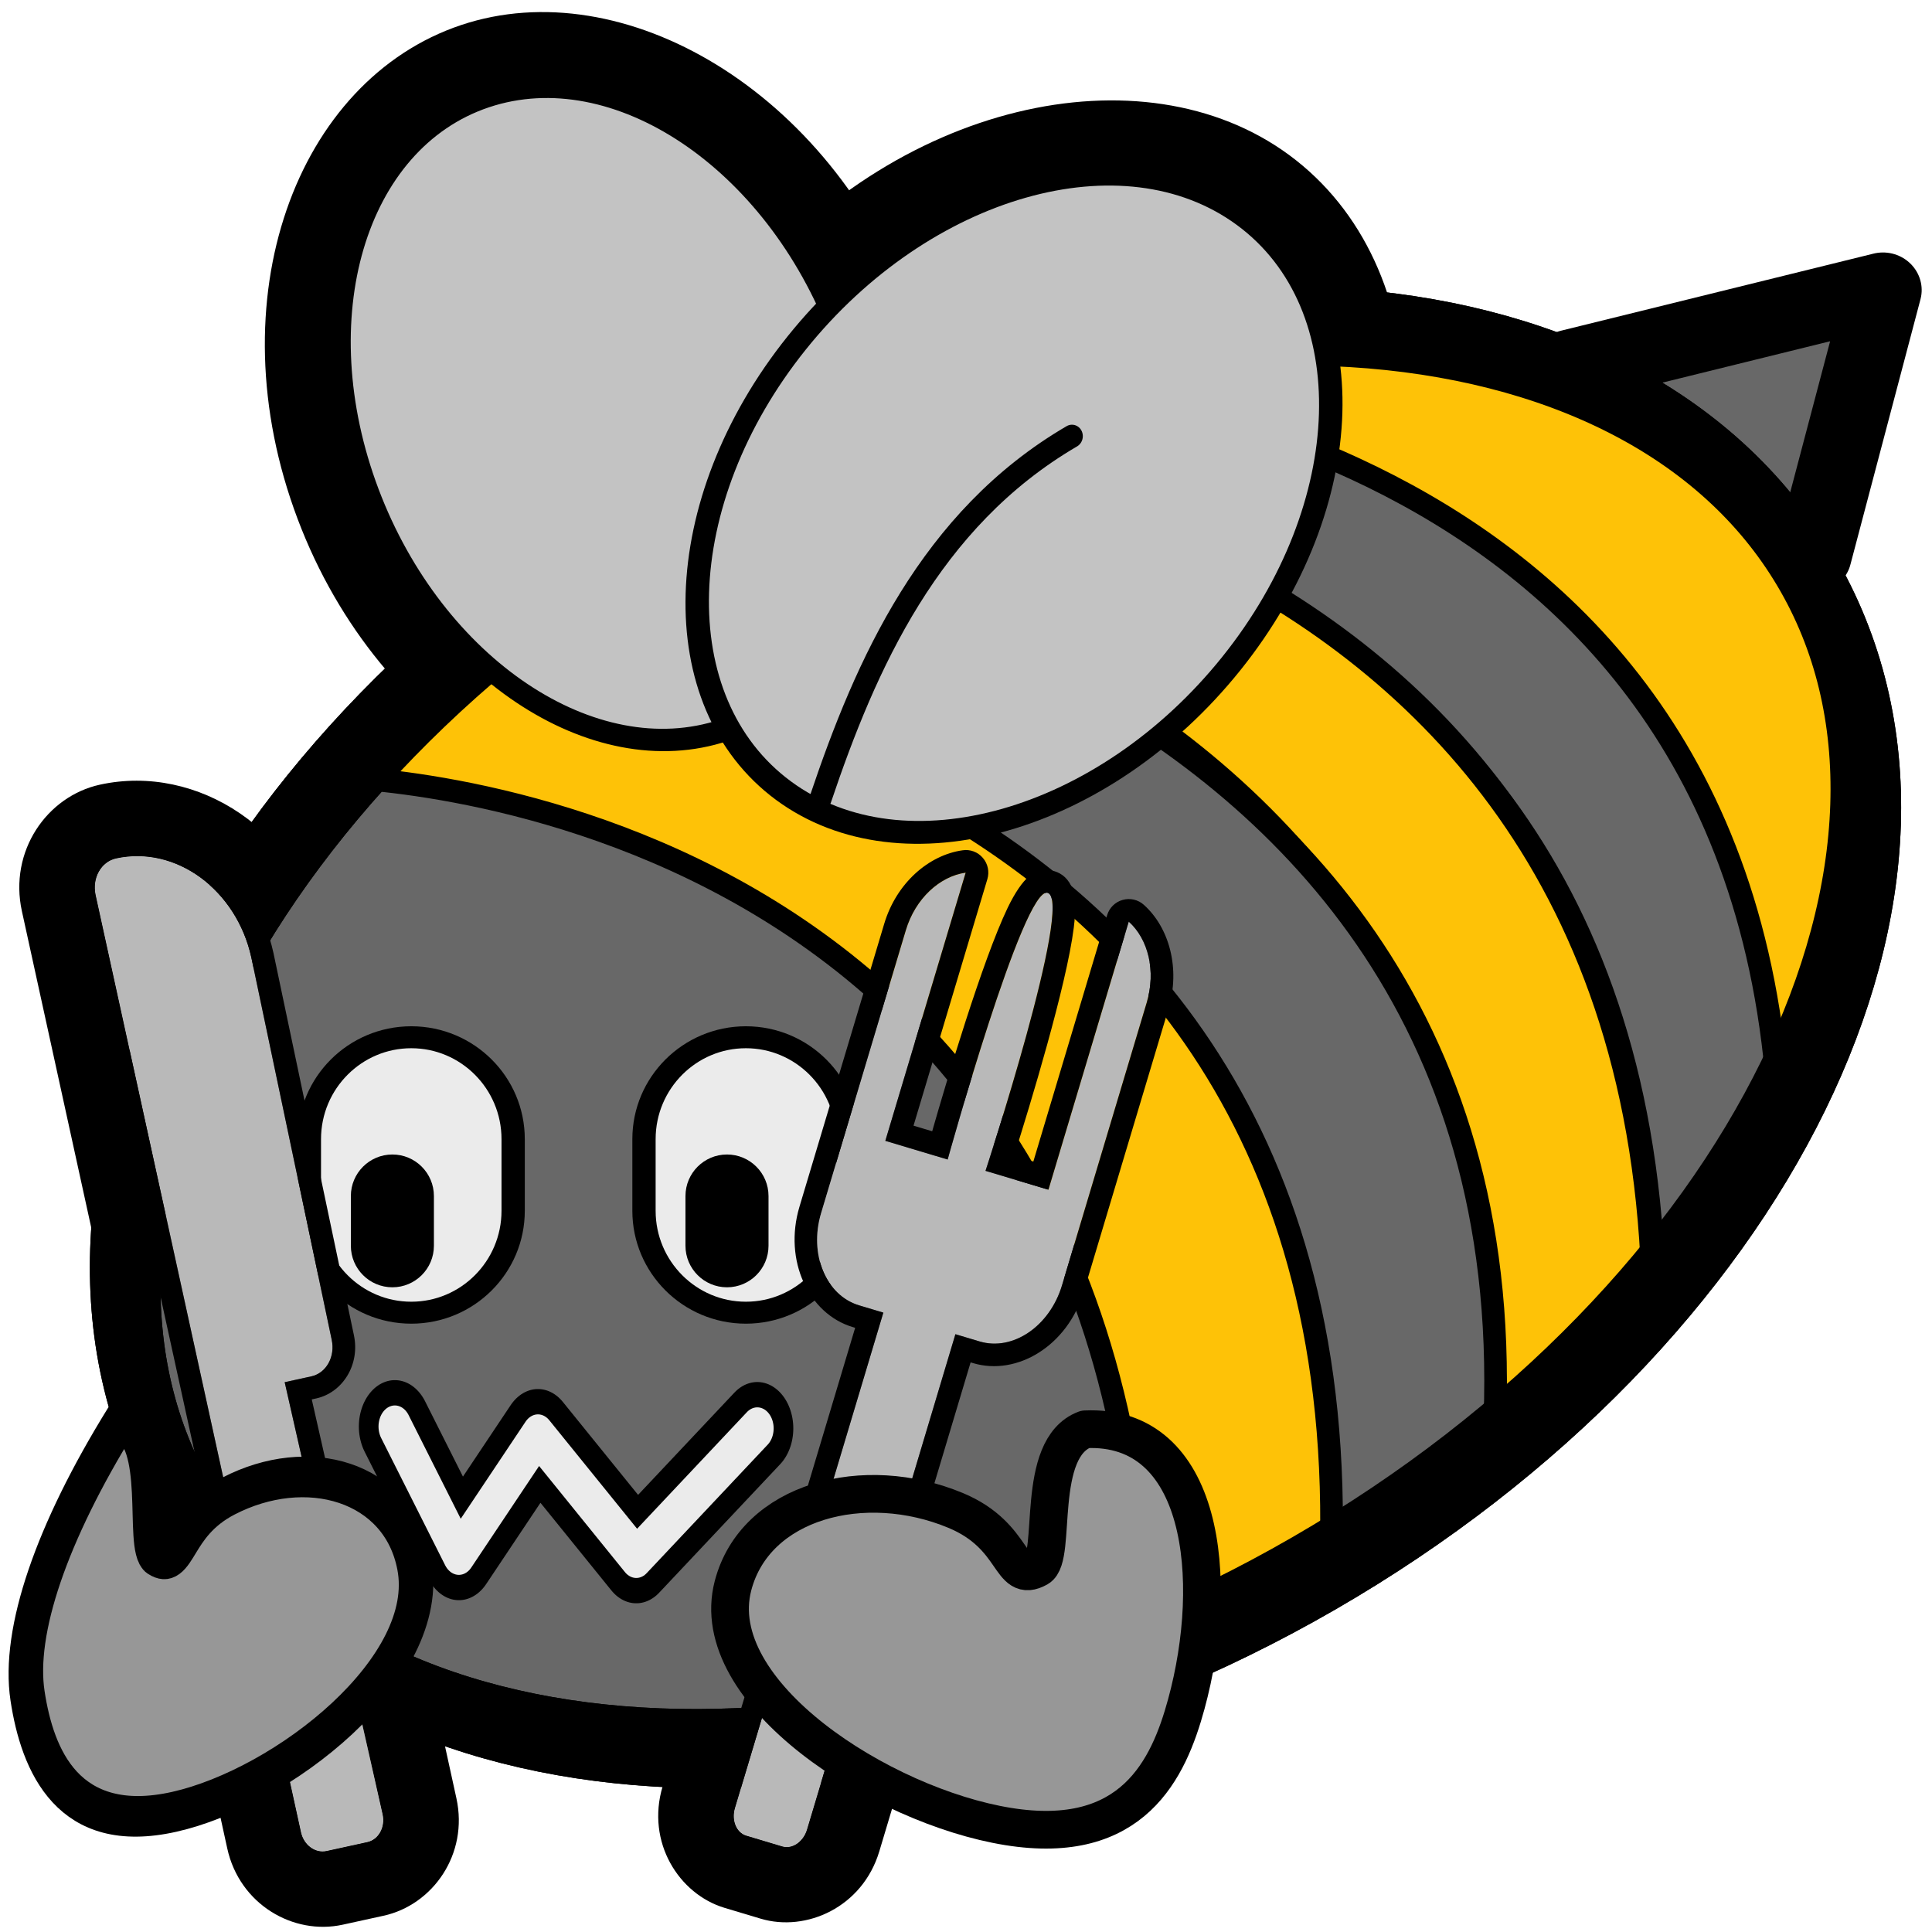
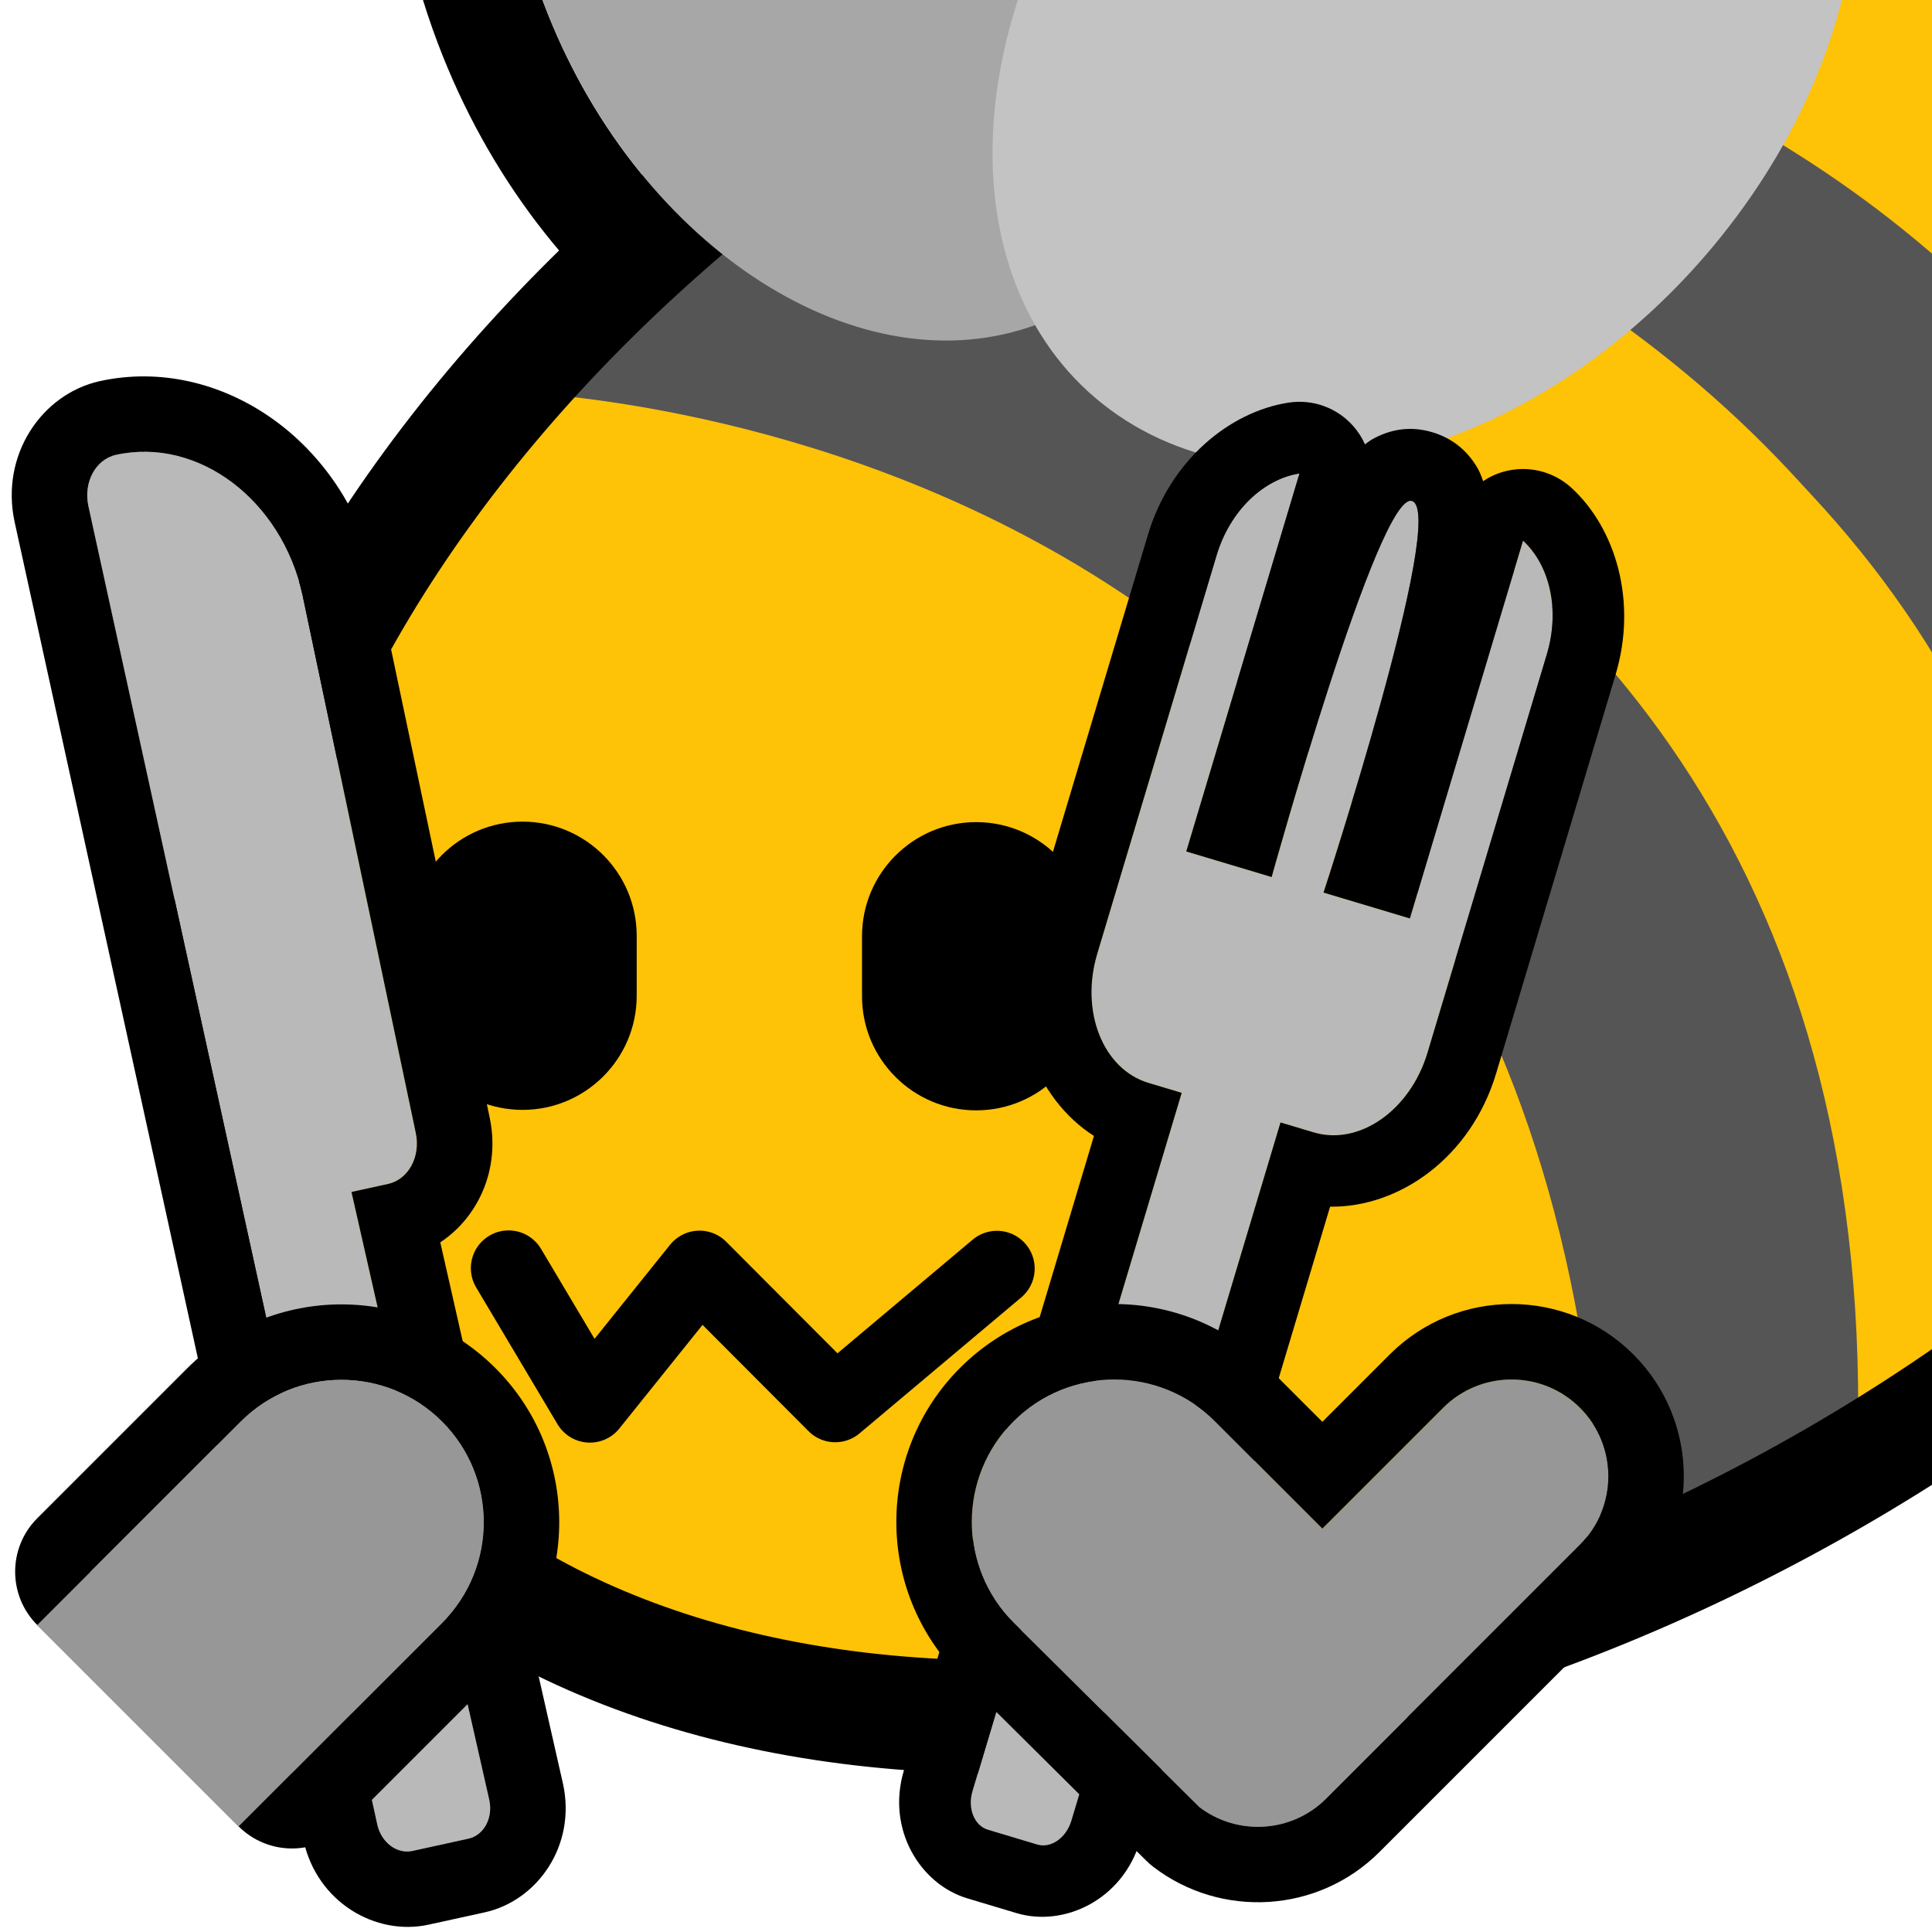
<svg xmlns="http://www.w3.org/2000/svg" width="100%" height="100%" viewBox="0 0 256 256" version="1.1" xml:space="preserve" style="fill-rule:evenodd;clip-rule:evenodd;stroke-linecap:round;stroke-linejoin:round;stroke-miterlimit:1.5;">
-   <g transform="matrix(1,0,0,1,-1405,-1405)">
-     <g id="blobbee_cutlery" transform="matrix(1,0,0,1,1405,1405)">
-       <rect x="0" y="0" width="256" height="256" style="fill:none;" />
-       <g id="Sting" transform="matrix(0.78314,0.139967,-0.135634,0.7589,67.2303,-21.11)">
-         <path d="M189.771,56.854L238.765,34.355L235.05,81.388" style="fill:rgb(104,104,104);stroke:black;stroke-width:12.77px;" />
-       </g>
-       <g id="Fork" transform="matrix(1.15038,0.344594,-0.42392,1.4152,-813.146,-2764.36)">
-         <path d="M1435.79,1730.4C1430.29,1728.44 1426.07,1723.66 1426.07,1717.66L1426.07,1691.17C1426.07,1685.3 1430.2,1680.49 1435.4,1678.53C1437.47,1677.75 1439.83,1677.71 1441.91,1678.37C1443.14,1677.8 1444.56,1677.47 1446.07,1677.47L1450.43,1677.47C1451.96,1677.47 1453.4,1677.81 1454.63,1678.39C1456.75,1677.72 1459.14,1677.77 1461.24,1678.57C1466.38,1680.54 1470.47,1685.33 1470.47,1691.17L1470.47,1717.66C1470.47,1723.66 1466.24,1728.44 1460.75,1730.4L1460.75,1770.99C1460.75,1776.23 1455.58,1779.83 1450.34,1779.83L1446.19,1779.83C1440.95,1779.83 1435.79,1776.23 1435.79,1770.99L1435.79,1730.4ZM1444.12,1724.6L1444.12,1770.99C1444.12,1772.13 1445.05,1773.07 1446.19,1773.07L1450.34,1773.07C1451.49,1773.07 1452.42,1772.13 1452.42,1770.99L1452.42,1724.6L1455.2,1724.6C1459.03,1724.6 1462.14,1721.49 1462.14,1717.66L1462.14,1691.17C1462.14,1688.22 1460.29,1685.69 1457.68,1684.69L1457.68,1709.79L1450.43,1709.79L1450.43,1684.24L1446.07,1684.24L1446.07,1709.79L1438.89,1709.79L1438.89,1684.68C1436.27,1685.66 1434.39,1688.2 1434.39,1691.17L1434.39,1717.66C1434.39,1721.49 1437.5,1724.6 1441.33,1724.6L1444.12,1724.6Z" />
-       </g>
-       <g id="Knife" transform="matrix(1.30419,-0.285763,0.323957,1.47849,-2499.36,-1944.93)">
-         <path d="M1522.87,1731.51L1522.87,1770.99C1522.87,1776 1518.32,1779.67 1513.31,1779.67L1509.16,1779.67C1504.15,1779.67 1499.59,1776 1499.59,1770.99L1499.59,1686.99C1499.59,1681.61 1504.45,1677.63 1509.84,1677.63C1519.77,1677.63 1528.34,1685.31 1528.34,1695.25L1528.34,1723.25C1528.34,1726.94 1526.05,1729.97 1522.87,1731.51ZM1515.38,1726L1518.09,1726C1519.61,1726 1520.85,1724.77 1520.85,1723.25L1520.85,1695.25C1520.85,1689.17 1515.91,1684.24 1509.84,1684.24C1508.32,1684.24 1507.08,1685.47 1507.08,1686.99L1507.08,1770.99C1507.08,1772.13 1508.01,1773.07 1509.16,1773.07L1513.31,1773.07C1514.45,1773.07 1515.38,1772.13 1515.38,1770.99L1515.38,1726Z" />
-       </g>
-       <g id="Body" transform="matrix(0.994109,-0.573949,0.761422,1.28301,-120.17,92.6047)">
-         <ellipse cx="168.926" cy="110.515" rx="107.942" ry="55.376" style="fill:rgb(104,104,104);stroke:black;stroke-width:7.47px;" />
-       </g>
-       <g id="Wings-outline" transform="matrix(0.959562,0.127262,-0.127262,0.959562,7.56883,-6.44254)">
-         <g transform="matrix(1.17688,-0.575088,0.651434,1.21399,-55.8934,35.953)">
-           <path d="M87.433,14.046C105.289,14.046 121.064,31.835 121.064,54.906C121.064,78.317 104.954,96.336 86.833,96.336C68.977,96.336 53.202,78.546 53.202,55.475C53.202,32.064 69.312,14.046 87.433,14.046ZM87.133,21.55C72.762,21.55 61.095,36.624 61.095,55.191C61.095,73.758 72.762,88.832 87.133,88.832C101.504,88.832 113.171,73.758 113.171,55.191C113.171,36.624 101.504,21.55 87.133,21.55Z" />
-         </g>
-         <g transform="matrix(1.24343,0.685066,-0.776012,1.28263,74.2693,-72.8119)">
-           <path d="M86.838,14.653C104.667,14.653 120.454,32.436 120.454,55.47C120.454,78.17 104.998,95.729 87.428,95.729C69.599,95.729 53.812,77.946 53.812,54.911C53.812,32.211 69.268,14.653 86.838,14.653ZM87.133,21.55C72.762,21.55 61.095,36.624 61.095,55.191C61.095,73.758 72.762,88.832 87.133,88.832C101.504,88.832 113.171,73.758 113.171,55.191C113.171,36.624 101.504,21.55 87.133,21.55Z" />
-         </g>
-       </g>
-       <g id="Stripes" transform="matrix(1,0,0,1,4.4273,10.012)">
-         <g transform="matrix(1,-7.43708e-18,-7.43708e-18,1,92.3462,-63.8411)">
-           <path d="M37.588,107.021C36.302,108.044 130.102,103.736 138.911,199.269C185.818,73.536 38.054,97.55 37.588,107.021Z" style="fill:rgb(254,194,7);stroke:black;stroke-width:3px;" />
-         </g>
-         <g transform="matrix(1,-7.43708e-18,-7.43708e-18,1,73.4912,-52.6421)">
-           <path d="M157.766,189.064C152.141,96.884 58.714,94.709 59.225,91.972L24.408,104.867C24.408,104.867 137.219,103.115 141.236,211.738L154.889,190.72" style="fill:rgb(104,104,104);stroke:black;stroke-width:3px;" />
-         </g>
-         <g transform="matrix(1,-7.43708e-18,-7.43708e-18,1,55.5726,-39.8214)">
-           <path d="M138.184,221.282L158.96,198.917C155.015,90.156 39.958,88.264 39.959,88.304L21.516,99.184C21.345,99.215 140.506,108.796 138.184,221.282Z" style="fill:rgb(254,194,7);stroke:black;stroke-width:3px;" />
-         </g>
-         <g transform="matrix(1,-7.43708e-18,-7.43708e-18,1,25.9786,-19.0024)">
-           <path d="M52.67,78.448L32.777,93.969C32.777,93.969 147.14,105.355 145.924,216.369L167.401,201.973C175.368,91.857 51.46,79.379 49.702,80.764" style="fill:rgb(104,104,104);stroke:black;stroke-width:3px;" />
-         </g>
-         <g transform="matrix(1,-7.43708e-18,-7.43708e-18,1,-0.424026,-0.546032)">
-           <path d="M54.907,77.629L39.992,93.485C39.992,93.485 145.269,94.435 147.67,208.921L172.327,197.913C176.533,83.454 58.325,78.845 54.907,77.629Z" style="fill:rgb(254,194,7);stroke:black;stroke-width:3px;" />
-         </g>
-       </g>
-       <g id="Face" transform="matrix(1,0,0,1,-3.8947,1.36785)">
-         <g id="Mouth" transform="matrix(0.658566,-1.17246e-18,-3.87825e-17,0.848272,3.90699,42.2986)">
-           <path d="M79.429,171.352L92.31,191.237L108.219,172.744L128,191.722L152.351,171.648" style="fill:none;stroke:black;stroke-width:14.49px;stroke-miterlimit:2;" />
-           <path d="M79.429,171.352L92.31,191.237L108.219,172.744L128,191.722L152.351,171.648" style="fill:none;stroke:rgb(235,235,235);stroke-width:6.58px;" />
-         </g>
-         <g id="Eyes" transform="matrix(0.856324,0.124954,-0.124954,0.856324,35.143,7.15355)">
-           <g id="Right-eye" transform="matrix(1.56791,-0.228787,0.215752,1.47858,-150.38,17.2361)">
-             <path d="M154.615,113.255C154.615,107.493 150.203,102.815 144.77,102.815C139.336,102.815 134.924,107.493 134.924,113.255L134.924,120.6C134.924,126.362 139.336,131.04 144.77,131.04C150.203,131.04 154.615,126.362 154.615,120.6L154.615,113.255Z" style="fill:rgb(235,235,235);stroke:black;stroke-width:2.25px;" />
-           </g>
-           <g id="Right-eye1" transform="matrix(0.639006,-0.0932429,0.104024,0.712889,-4.68472,94.5194)">
-             <path d="M154.615,111.64C154.615,106.77 150.203,102.815 144.77,102.815C139.336,102.815 134.924,106.77 134.924,111.64L134.924,122.216C134.924,127.086 139.336,131.04 144.77,131.04C150.203,131.04 154.615,127.086 154.615,122.216L154.615,111.64Z" />
-           </g>
-           <g id="Left-eye" transform="matrix(1.56791,-0.228787,0.215752,1.47858,-201.077,24.6337)">
-             <path d="M154.615,113.255C154.615,107.493 150.203,102.815 144.77,102.815C139.336,102.815 134.924,107.493 134.924,113.255L134.924,120.6C134.924,126.362 139.336,131.04 144.77,131.04C150.203,131.04 154.615,126.362 154.615,120.6L154.615,113.255Z" style="fill:rgb(235,235,235);stroke:black;stroke-width:2.25px;" />
-           </g>
-           <g id="Right-eye2" transform="matrix(0.639006,-0.0932429,0.104024,0.712889,-55.3816,101.917)">
-             <path d="M154.615,111.64C154.615,106.77 150.203,102.815 144.77,102.815C139.336,102.815 134.924,106.77 134.924,111.64L134.924,122.216C134.924,127.086 139.336,131.04 144.77,131.04C150.203,131.04 154.615,127.086 154.615,122.216L154.615,111.64Z" />
-           </g>
-         </g>
-       </g>
-       <g id="Body-outline" transform="matrix(0.994109,-0.573949,0.761422,1.28301,-120.17,92.6047)">
-         <ellipse cx="168.926" cy="110.515" rx="107.942" ry="55.376" style="fill:none;stroke:black;stroke-width:7.47px;" />
-       </g>
-       <g id="Wings" transform="matrix(0.959562,0.127262,-0.127262,0.959562,7.56883,-6.44254)">
-         <g id="Back-wing" transform="matrix(1.17688,-0.575088,0.651434,1.21399,-55.8934,35.953)">
-           <ellipse cx="87.133" cy="55.191" rx="26.038" ry="33.641" style="fill:rgb(195,195,195);stroke:black;stroke-width:2.26px;" />
-         </g>
-         <g id="Front-wing" transform="matrix(0.946806,0,0,0.999012,5.86837,0.313874)">
-           <g id="Front-wing-main" transform="matrix(1.31328,0.685743,-0.81961,1.2839,72.2439,-73.1981)">
-             <ellipse cx="87.133" cy="55.191" rx="26.038" ry="33.641" style="fill:rgb(195,195,195);stroke:black;stroke-width:2.17px;" />
-           </g>
-           <path id="Front-wing-line" d="M119.334,101.013C123.249,82.03 129.669,61.104 148.451,47.276" style="fill:none;stroke:black;stroke-width:3.18px;" />
-         </g>
-       </g>
-       <g id="Fork1" transform="matrix(1.15038,0.344594,-0.42392,1.4152,-813.146,-2764.36)">
-         <path d="M1444.12,1724.6L1441.33,1724.6C1437.5,1724.6 1434.39,1721.49 1434.39,1717.66L1434.39,1691.17C1434.39,1688.2 1436.27,1685.66 1438.89,1684.68L1438.89,1709.79L1446.07,1709.79C1446.07,1709.79 1445.42,1684.29 1448.2,1684.3C1451.24,1684.32 1450.43,1709.79 1450.43,1709.79L1457.68,1709.79L1457.68,1684.69C1460.29,1685.69 1462.14,1688.22 1462.14,1691.17L1462.14,1717.66C1462.14,1721.49 1459.03,1724.6 1455.2,1724.6L1452.42,1724.6L1452.42,1770.99C1452.42,1772.13 1451.49,1773.07 1450.34,1773.07L1446.19,1773.07C1445.05,1773.07 1444.12,1772.13 1444.12,1770.99L1444.12,1724.6Z" style="fill:rgb(185,185,185);" />
-         <path d="M1441.62,1726.63L1441.33,1726.63C1436.28,1726.63 1431.9,1722.71 1431.9,1717.66L1431.9,1691.17C1431.9,1687.33 1434.45,1684.11 1437.85,1682.84C1438.62,1682.54 1439.52,1682.59 1440.24,1682.97C1440.96,1683.34 1441.39,1683.99 1441.39,1684.68C1441.39,1684.68 1441.39,1707.76 1441.39,1707.76L1443.54,1707.76C1443.47,1703.11 1443.44,1691.82 1444.44,1686.63C1444.74,1685.08 1445.21,1683.97 1445.67,1683.42C1446.41,1682.54 1447.36,1682.27 1448.22,1682.27C1449.08,1682.27 1449.99,1682.55 1450.73,1683.37C1451.22,1683.92 1451.74,1685.05 1452.06,1686.62C1453.13,1691.82 1453.06,1703.1 1452.97,1707.76C1452.97,1707.76 1455.19,1707.76 1455.19,1707.76L1455.19,1684.69C1455.19,1684 1455.62,1683.35 1456.35,1682.98C1457.07,1682.61 1457.98,1682.56 1458.75,1682.86C1462.12,1684.15 1464.64,1687.35 1464.64,1691.17L1464.64,1717.66C1464.64,1722.71 1460.26,1726.63 1455.2,1726.63C1455.2,1726.63 1454.92,1726.63 1454.92,1726.63L1454.92,1770.99C1454.92,1773.36 1452.71,1775.1 1450.34,1775.1L1446.19,1775.1C1443.82,1775.1 1441.62,1773.36 1441.62,1770.99L1441.62,1726.63ZM1444.12,1724.6L1444.12,1770.99C1444.12,1772.13 1445.05,1773.07 1446.19,1773.07L1450.34,1773.07C1451.49,1773.07 1452.42,1772.13 1452.42,1770.99L1452.42,1724.6L1455.2,1724.6C1459.03,1724.6 1462.14,1721.49 1462.14,1717.66L1462.14,1691.17C1462.14,1688.22 1460.29,1685.69 1457.68,1684.69L1457.68,1709.79L1450.43,1709.79C1450.43,1709.79 1451.24,1684.32 1448.2,1684.3C1445.42,1684.29 1446.07,1709.79 1446.07,1709.79L1438.89,1709.79L1438.89,1684.68C1436.27,1685.66 1434.39,1688.2 1434.39,1691.17L1434.39,1717.66C1434.39,1721.49 1437.5,1724.6 1441.33,1724.6L1444.12,1724.6Z" />
-       </g>
-       <g id="Knife1" transform="matrix(1.30419,-0.285763,0.323957,1.47849,-2499.36,-1944.93)">
-         <path d="M1515.06,1732.19L1515.38,1770.99C1515.38,1772.13 1514.45,1773.07 1513.31,1773.07L1509.16,1773.07C1508.01,1773.07 1507.08,1772.13 1507.08,1770.99L1507.08,1686.99C1507.08,1685.47 1508.32,1684.24 1509.84,1684.24C1515.91,1684.24 1520.85,1689.17 1520.85,1695.25L1520.52,1729.44C1520.52,1730.95 1519.29,1732.19 1517.77,1732.19L1515.06,1732.19Z" style="fill:rgb(185,185,185);" />
-         <path d="M1517.32,1734.17L1517.63,1770.98C1517.63,1770.98 1517.63,1770.99 1517.63,1770.99C1517.63,1773.29 1515.61,1775.05 1513.31,1775.05L1509.16,1775.05C1506.85,1775.05 1504.84,1773.29 1504.84,1770.99L1504.84,1686.99C1504.84,1684.31 1507.16,1682.25 1509.84,1682.25C1517.07,1682.25 1523.09,1688.01 1523.09,1695.25C1523.09,1695.25 1523.09,1695.26 1523.09,1695.26C1523.09,1695.26 1522.77,1729.45 1522.77,1729.45C1522.76,1732.12 1520.44,1734.17 1517.77,1734.17L1517.32,1734.17ZM1515.06,1732.19L1517.77,1732.19C1519.29,1732.19 1520.52,1730.95 1520.52,1729.44L1520.85,1695.25C1520.85,1689.17 1515.91,1684.24 1509.84,1684.24C1508.32,1684.24 1507.08,1685.47 1507.08,1686.99L1507.08,1770.99C1507.08,1772.13 1508.01,1773.07 1509.16,1773.07L1513.31,1773.07C1514.45,1773.07 1515.38,1772.13 1515.38,1770.99L1515.06,1732.19Z" />
-       </g>
-       <g id="Arm" transform="matrix(-1.14415,-0.22984,-0.274023,1.36409,214.2,-49.3053)">
-         <path d="M126.361,195.324C131.632,207.227 133.182,217.035 130.643,222.887C128.104,228.739 123.003,235.183 111.72,230.967C100.281,226.693 85.917,212.804 90.545,203.32C94.217,195.795 104.937,195.209 112.743,200.468C118.04,204.037 116.287,208.38 119.358,207.391C121.378,206.74 121.255,196.139 126.361,195.324Z" style="fill:rgb(151,151,151);stroke:black;stroke-width:3.89px;" />
-       </g>
-       <g id="Arm1" transform="matrix(1.36409,-0.274023,0.274023,1.36409,-82.0986,-42.4225)">
-         <path d="M126.361,195.324C137.518,197.031 136.207,211.795 130.643,222.887C127.783,228.589 123.003,235.183 111.72,230.967C100.281,226.693 85.917,212.804 90.545,203.32C94.217,195.795 104.937,195.209 112.743,200.468C118.04,204.037 116.287,208.38 119.358,207.391C121.378,206.74 121.255,196.139 126.361,195.324Z" style="fill:rgb(151,151,151);stroke:black;stroke-width:3.59px;" />
-       </g>
+   <rect id="blobbee_cutlery" x="0" y="0" width="256" height="256" style="fill:none;" />
+   <clipPath id="_clip1">
+     <rect x="0" y="0" width="256" height="256" />
+   </clipPath>
+   <g clip-path="url(#_clip1)">
+     <path id="Wings-outline" d="M130.856,59.756C103.019,62.47 71.403,41.235 57.982,5.65C42.637,-35.039 58.037,-75.299 88.386,-85.447C112.041,-93.356 140.798,-81.45 159.283,-56.218C186.131,-74.864 218.386,-77.209 239.378,-61.728C266.807,-41.5 268.887,4.414 239.797,40.686C211.162,76.39 165.207,86.274 138.208,66.364C135.509,64.373 133.058,62.162 130.856,59.756ZM137.155,43.08C139.645,47.429 142.961,51.231 147.111,54.291C168.802,70.288 205.09,59.987 228.095,31.302C251.1,2.617 252.167,-33.659 230.475,-49.656C210.553,-64.348 178.317,-56.856 155.368,-33.312C142.407,-61.872 115.433,-78.674 93.143,-71.221C69.559,-63.336 60.093,-31.263 72.017,0.357C83.942,31.976 112.771,51.244 136.356,43.359C136.624,43.269 136.89,43.176 137.155,43.08Z" />
+     <path id="Body" d="M127.902,1.921C208.729,-44.745 300.137,-39.183 331.897,14.333C363.657,67.85 323.82,149.185 242.993,195.851C162.165,242.517 70.758,236.955 38.998,183.439C7.237,129.922 47.074,48.587 127.902,1.921Z" style="fill:rgb(254,194,7);" />
+     <g id="Stripes">
+       <path d="M188.793,-16.095C187.039,-14.699 315.054,-20.58 327.076,109.803C391.095,-61.796 189.429,-29.021 188.793,-16.095Z" style="fill:rgb(85,85,85);" />
+       <path d="M327.076,111.159C319.401,-14.647 191.893,-17.614 192.59,-21.35L145.073,-3.751C145.073,-3.751 299.034,-6.142 304.518,142.104L323.15,113.42" style="fill:rgb(254,194,7);" />
+       <path d="M275.897,172.628L304.252,142.104C298.868,-6.332 141.84,-8.914 141.842,-8.859L116.671,5.99C116.437,6.032 279.066,19.108 275.897,172.628Z" style="fill:rgb(85,85,85);" />
+       <path d="M118.8,6.104L91.65,27.286C91.65,27.286 247.73,42.825 246.071,194.336L275.383,174.688C286.256,24.404 117.148,7.374 114.749,9.264" style="fill:rgb(254,194,7);" />
+       <path d="M85.819,30.174L65.463,51.814C65.463,51.814 209.143,53.111 212.42,209.36L246.071,194.336C251.812,38.125 90.484,31.835 85.819,30.174Z" style="fill:rgb(85,85,85);" />
    </g>
+     <path id="Mouth" d="M67.391,168.037L78.167,186.154L92.687,168.069L110.674,186.104L132.101,168.09" style="fill:none;stroke:black;stroke-width:10px;" />
+     <path id="Body-outline" d="M127.902,1.921C208.729,-44.745 300.137,-39.183 331.897,14.333C363.657,67.85 323.82,149.185 242.993,195.851C162.165,242.517 70.758,236.955 38.998,183.439C7.237,129.922 47.074,48.587 127.902,1.921Z" style="fill:none;stroke:black;stroke-width:15px;" />
+     <g id="Wings">
+       <path id="Back-wing" d="M93.143,-71.221C116.727,-79.107 145.556,-59.838 157.481,-28.219C169.406,3.4 159.94,35.473 136.356,43.359C112.771,51.244 83.942,31.976 72.017,0.357C60.093,-31.263 69.559,-63.336 93.143,-71.221Z" style="fill:rgb(167,167,167);" />
+       <path id="Front-wing" d="M230.475,-49.656C252.167,-33.659 251.1,2.617 228.095,31.302C205.09,59.987 168.802,70.288 147.111,54.291C125.419,38.295 126.486,2.019 149.491,-26.666C172.496,-55.351 208.784,-65.652 230.475,-49.656Z" style="fill:rgb(195,195,195);" />
+     </g>
+     <g id="Eyes">
+       <path id="Right-eye" d="M144.47,124.059L144.47,132.005C144.47,140.353 137.693,147.129 129.346,147.129C120.998,147.129 114.222,140.353 114.222,132.005L114.222,124.059C114.222,115.712 120.998,108.935 129.346,108.935C137.693,108.935 144.47,115.712 144.47,124.059Z" />
+       <path id="Left-eye" d="M84.365,123.995L84.365,131.941C84.365,140.288 77.588,147.065 69.241,147.065C60.894,147.065 54.117,140.288 54.117,131.941L54.117,123.995C54.117,115.647 60.894,108.871 69.241,108.871C77.588,108.871 84.365,115.647 84.365,123.995Z" />
+     </g>
+     <path id="Fork" d="M156.582,144.807L152.188,143.491C146.15,141.682 143.105,134.015 145.392,126.381L161.212,73.567C162.987,67.643 167.454,63.467 172.187,62.739L157.184,112.825L168.5,116.214C168.5,116.214 182.708,65.037 187.09,66.383C191.868,67.849 175.372,118.273 175.372,118.273L186.817,121.701L201.811,71.647C205.324,74.869 206.736,80.782 204.971,86.675L189.15,139.488C186.863,147.123 180.105,151.853 174.067,150.044L169.673,148.728L141.959,241.245C141.275,243.529 139.253,244.944 137.447,244.403L130.902,242.442C129.096,241.901 128.185,239.608 128.869,237.324L156.582,144.807Z" style="fill:rgb(185,185,185);" />
+     <path d="M144.955,150.517C137.233,145.583 132.947,134.818 136.291,123.655L152.112,70.841C155.053,61.021 162.897,54.557 170.743,53.35C173.964,52.854 177.214,54.044 179.353,56.502C179.982,57.225 180.49,58.028 180.869,58.881C181.328,58.517 181.747,58.242 182.106,58.054C184.88,56.599 187.509,56.574 189.878,57.301C192.156,58 194.214,59.407 195.709,61.898C195.987,62.361 196.268,62.985 196.518,63.758C197.356,63.196 198.288,62.763 199.289,62.488C202.443,61.619 205.822,62.434 208.233,64.646C214.051,69.983 216.995,79.64 214.071,89.401L198.251,142.214C194.907,153.378 185.409,160.014 176.246,159.89L151.06,243.971C148.71,251.815 140.925,255.362 134.721,253.503L128.176,251.543C121.972,249.684 117.419,242.442 119.769,234.598L144.955,150.517ZM156.582,144.807L128.869,237.324C128.185,239.608 129.096,241.901 130.902,242.442L137.447,244.403C139.253,244.944 141.275,243.529 141.959,241.245L169.673,148.728L174.067,150.044C180.105,151.853 186.863,147.123 189.15,139.488L204.971,86.675C206.736,80.782 205.324,74.869 201.811,71.647L186.817,121.701L175.372,118.273C175.372,118.273 191.868,67.849 187.09,66.383C182.708,65.037 168.5,116.214 168.5,116.214L157.184,112.825L172.187,62.739C167.454,63.467 162.987,67.643 161.212,73.567L145.392,126.381C143.105,134.015 146.15,141.682 152.188,143.491L156.582,144.807Z" />
+     <path id="Knife" d="M46.573,157.941L64.833,238.504C65.354,240.886 64.116,243.184 62.068,243.633L54.648,245.259C52.6,245.707 50.514,244.138 49.992,241.756L11.716,67.07C11.024,63.91 12.667,60.862 15.383,60.267C26.248,57.886 37.318,66.214 40.087,78.851L55.086,150.077C55.778,153.236 54.135,156.284 51.419,156.88L46.573,157.941Z" style="fill:rgb(185,185,185);" />
+     <path d="M58.34,164.617L74.585,236.294C74.591,236.317 74.596,236.341 74.601,236.364C76.388,244.522 71.222,251.864 64.208,253.401L56.788,255.027C49.774,256.564 42.012,252.055 40.224,243.896L1.948,69.21C-0.01,60.275 5.561,52.182 13.243,50.499C29.069,47.031 45.821,58.303 49.855,76.711C49.861,76.738 49.866,76.764 49.872,76.791C49.872,76.791 64.865,147.985 64.864,147.983C66.361,154.9 63.347,161.307 58.34,164.617ZM46.573,157.941L51.419,156.88C54.135,156.284 55.778,153.236 55.086,150.077L40.087,78.851C37.318,66.214 26.248,57.886 15.383,60.267C12.667,60.862 11.024,63.91 11.716,67.07L49.992,241.756C50.514,244.138 52.6,245.707 54.648,245.259L62.068,243.633C64.116,243.184 65.354,240.886 64.833,238.504L46.573,157.941Z" />
+     <g id="Left-hand">
+       <path id="Outline" d="M31.899,188.359L12.007,208.251L38.689,234.932L58.58,215.04C65.943,207.677 65.943,195.722 58.58,188.359C51.217,180.996 39.262,180.996 31.899,188.359Z" style="fill:rgb(151,151,151);" />
+       <path d="M24.828,181.288C36.093,170.022 54.386,170.022 65.651,181.288C76.917,192.553 76.917,210.846 65.651,222.111L45.76,242.003C41.854,245.909 35.523,245.909 31.617,242.003L4.936,215.322C1.031,211.417 1.031,205.085 4.936,201.18L24.828,181.288ZM31.899,188.359L12.007,208.251L38.689,234.932L58.58,215.04C65.943,207.677 65.943,195.722 58.58,188.359C51.217,180.996 39.262,180.996 31.899,188.359Z" />
+       <path id="Fill" d="M31.899,188.359L4.926,215.332L31.607,242.013L58.58,215.04C65.943,207.677 65.943,195.722 58.58,188.359C51.217,180.996 39.262,180.996 31.899,188.359Z" style="fill:rgb(151,151,151);" />
+     </g>
+     <path id="Right-arm" d="M158.906,239.434L134.294,215.013C126.926,207.645 126.926,195.682 134.294,188.314C141.662,180.947 153.625,180.947 160.993,188.314L175.221,202.543L191.221,186.543C196.227,181.537 204.355,181.537 209.361,186.543C214.367,191.549 214.367,199.677 209.361,204.683L175.728,238.316C171.14,242.904 163.922,243.277 158.906,239.434Z" style="fill:rgb(151,151,151);" />
+     <path d="M151.863,246.532L127.251,222.112C127.241,222.103 127.232,222.093 127.223,222.084C115.953,210.814 115.953,192.514 127.223,181.243C138.493,169.973 156.793,169.973 168.064,181.243C168.064,181.243 175.221,188.401 175.221,188.401L184.15,179.472C193.059,170.564 207.524,170.564 216.432,179.472C225.341,188.38 225.341,202.846 216.432,211.754L182.799,245.387C174.623,253.563 161.761,254.22 152.824,247.371C152.486,247.113 152.165,246.832 151.863,246.532ZM158.906,239.434C163.922,243.277 171.14,242.904 175.728,238.316L209.361,204.683C214.367,199.677 214.367,191.549 209.361,186.543C204.355,181.537 196.227,181.537 191.221,186.543L175.221,202.543L160.993,188.314C153.625,180.947 141.662,180.947 134.294,188.314C126.926,195.682 126.926,207.645 134.294,215.013L158.906,239.434Z" />
  </g>
</svg>
